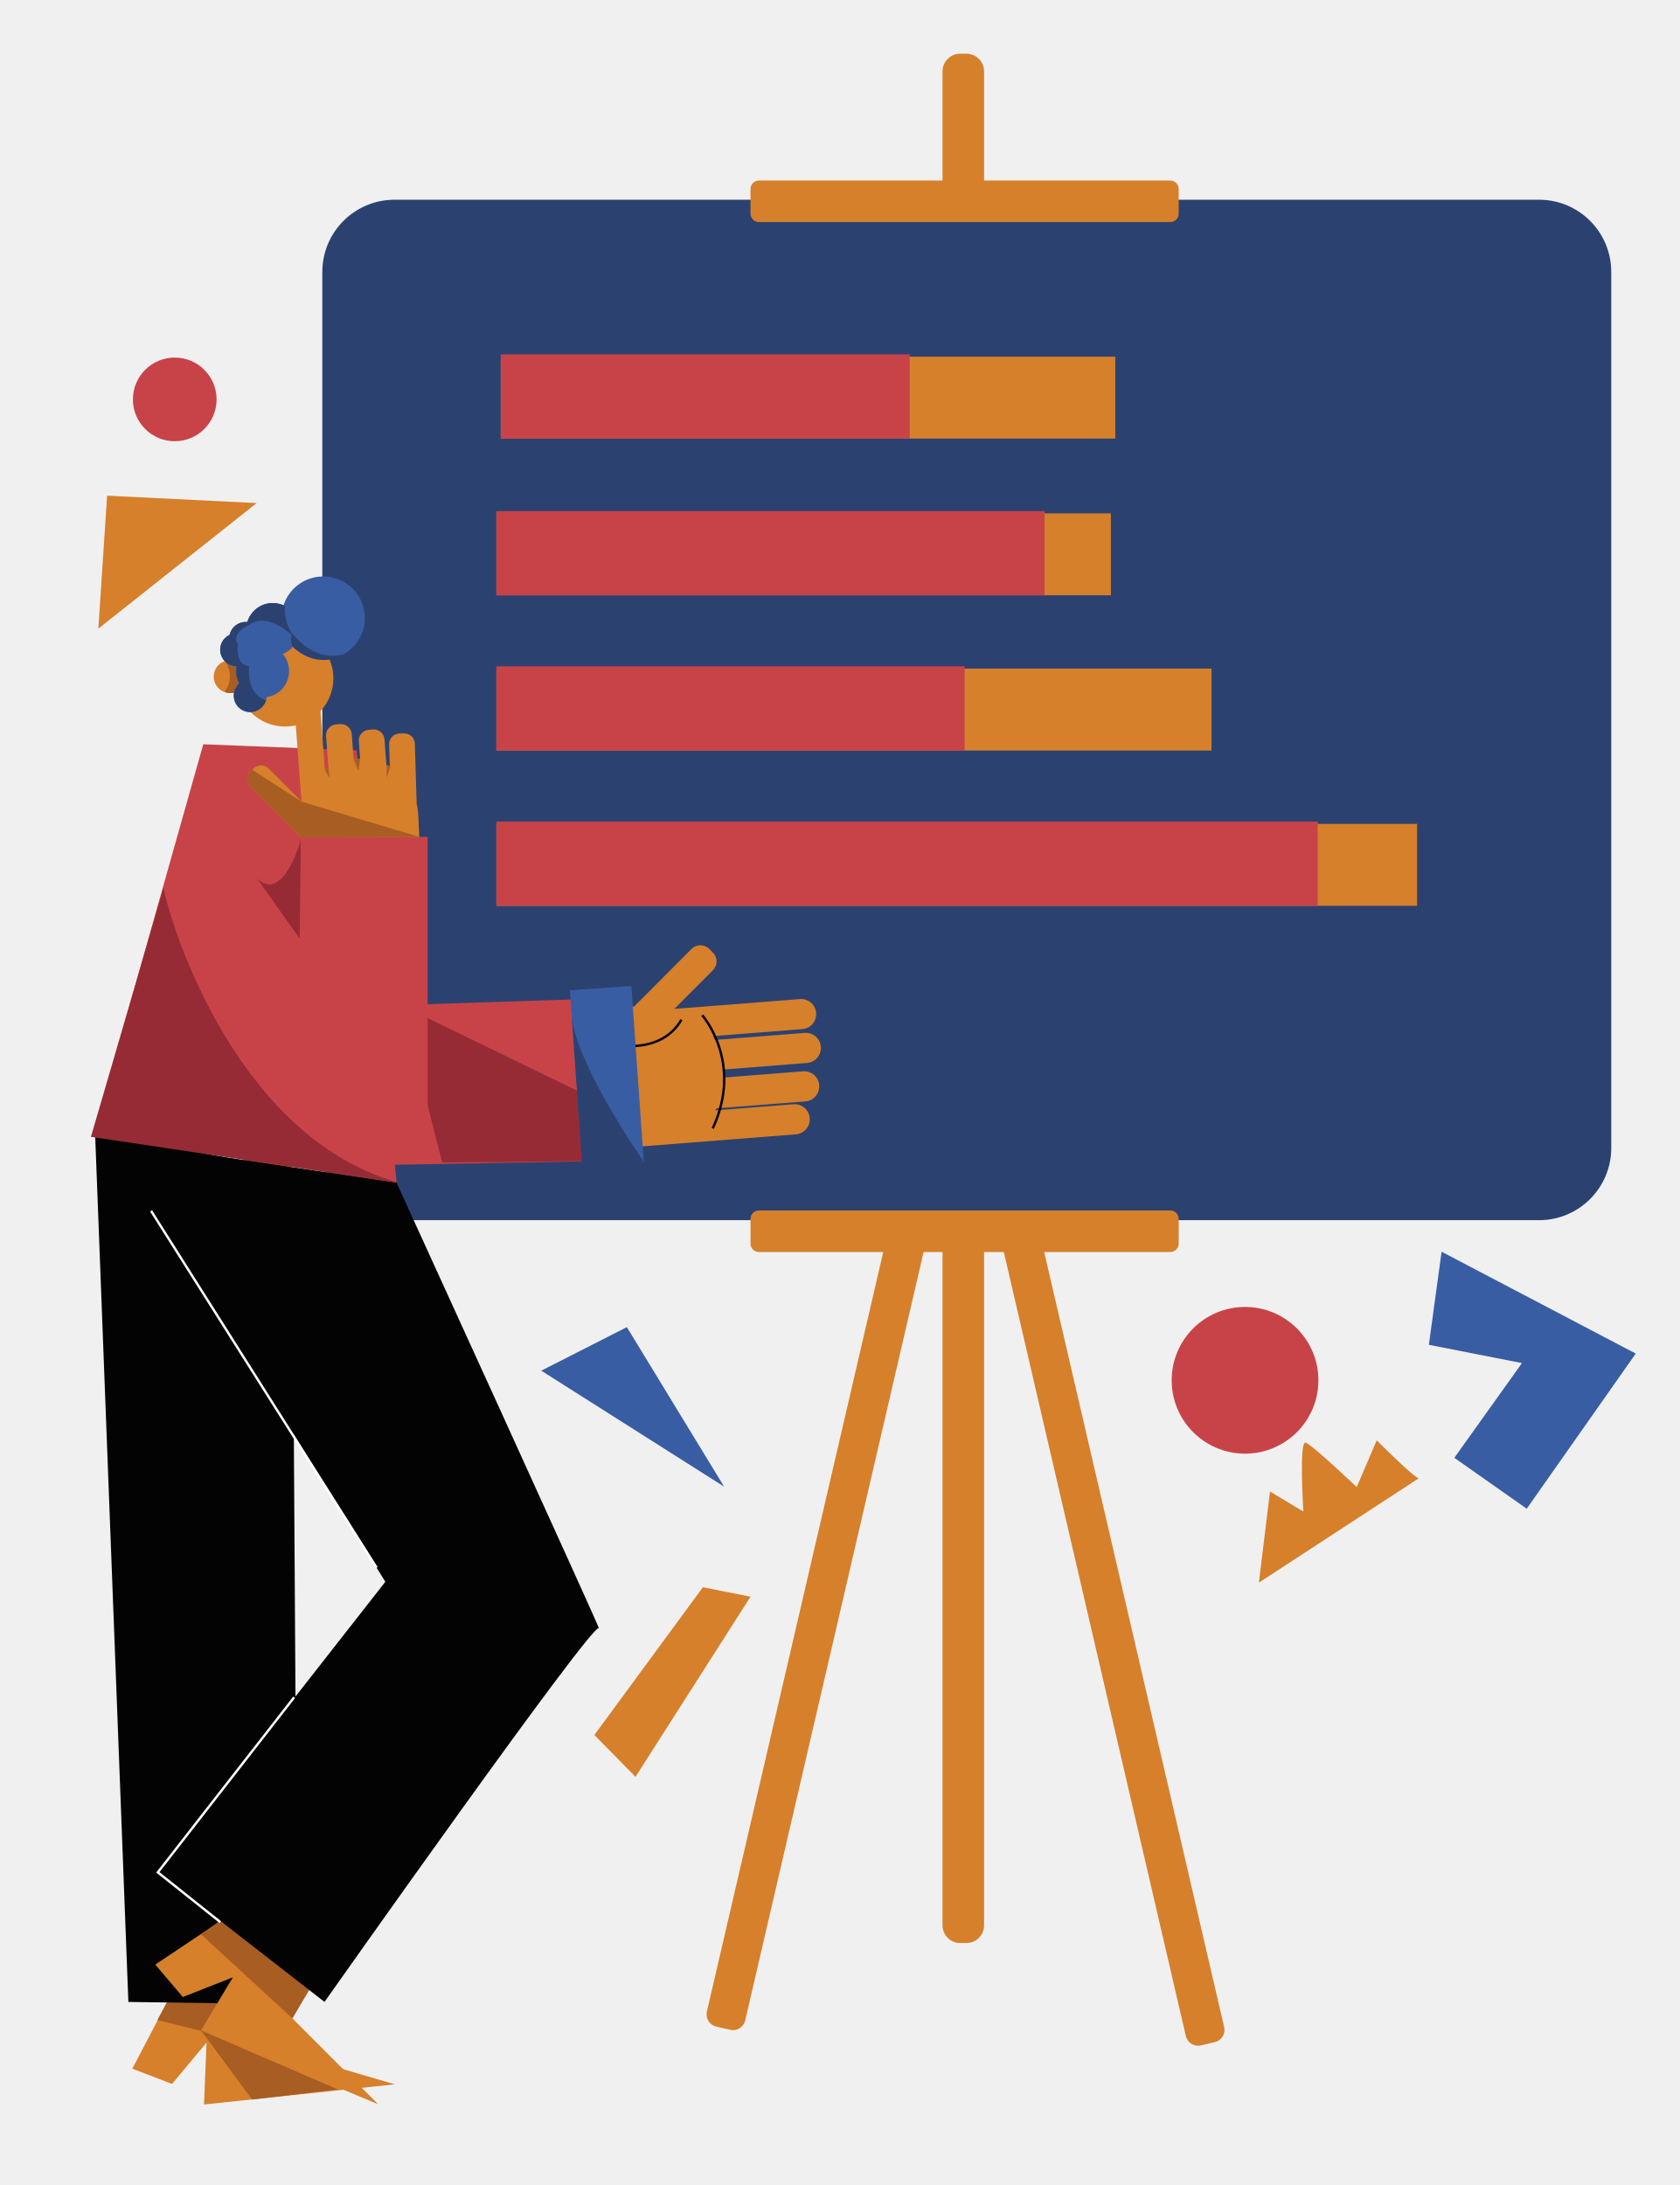
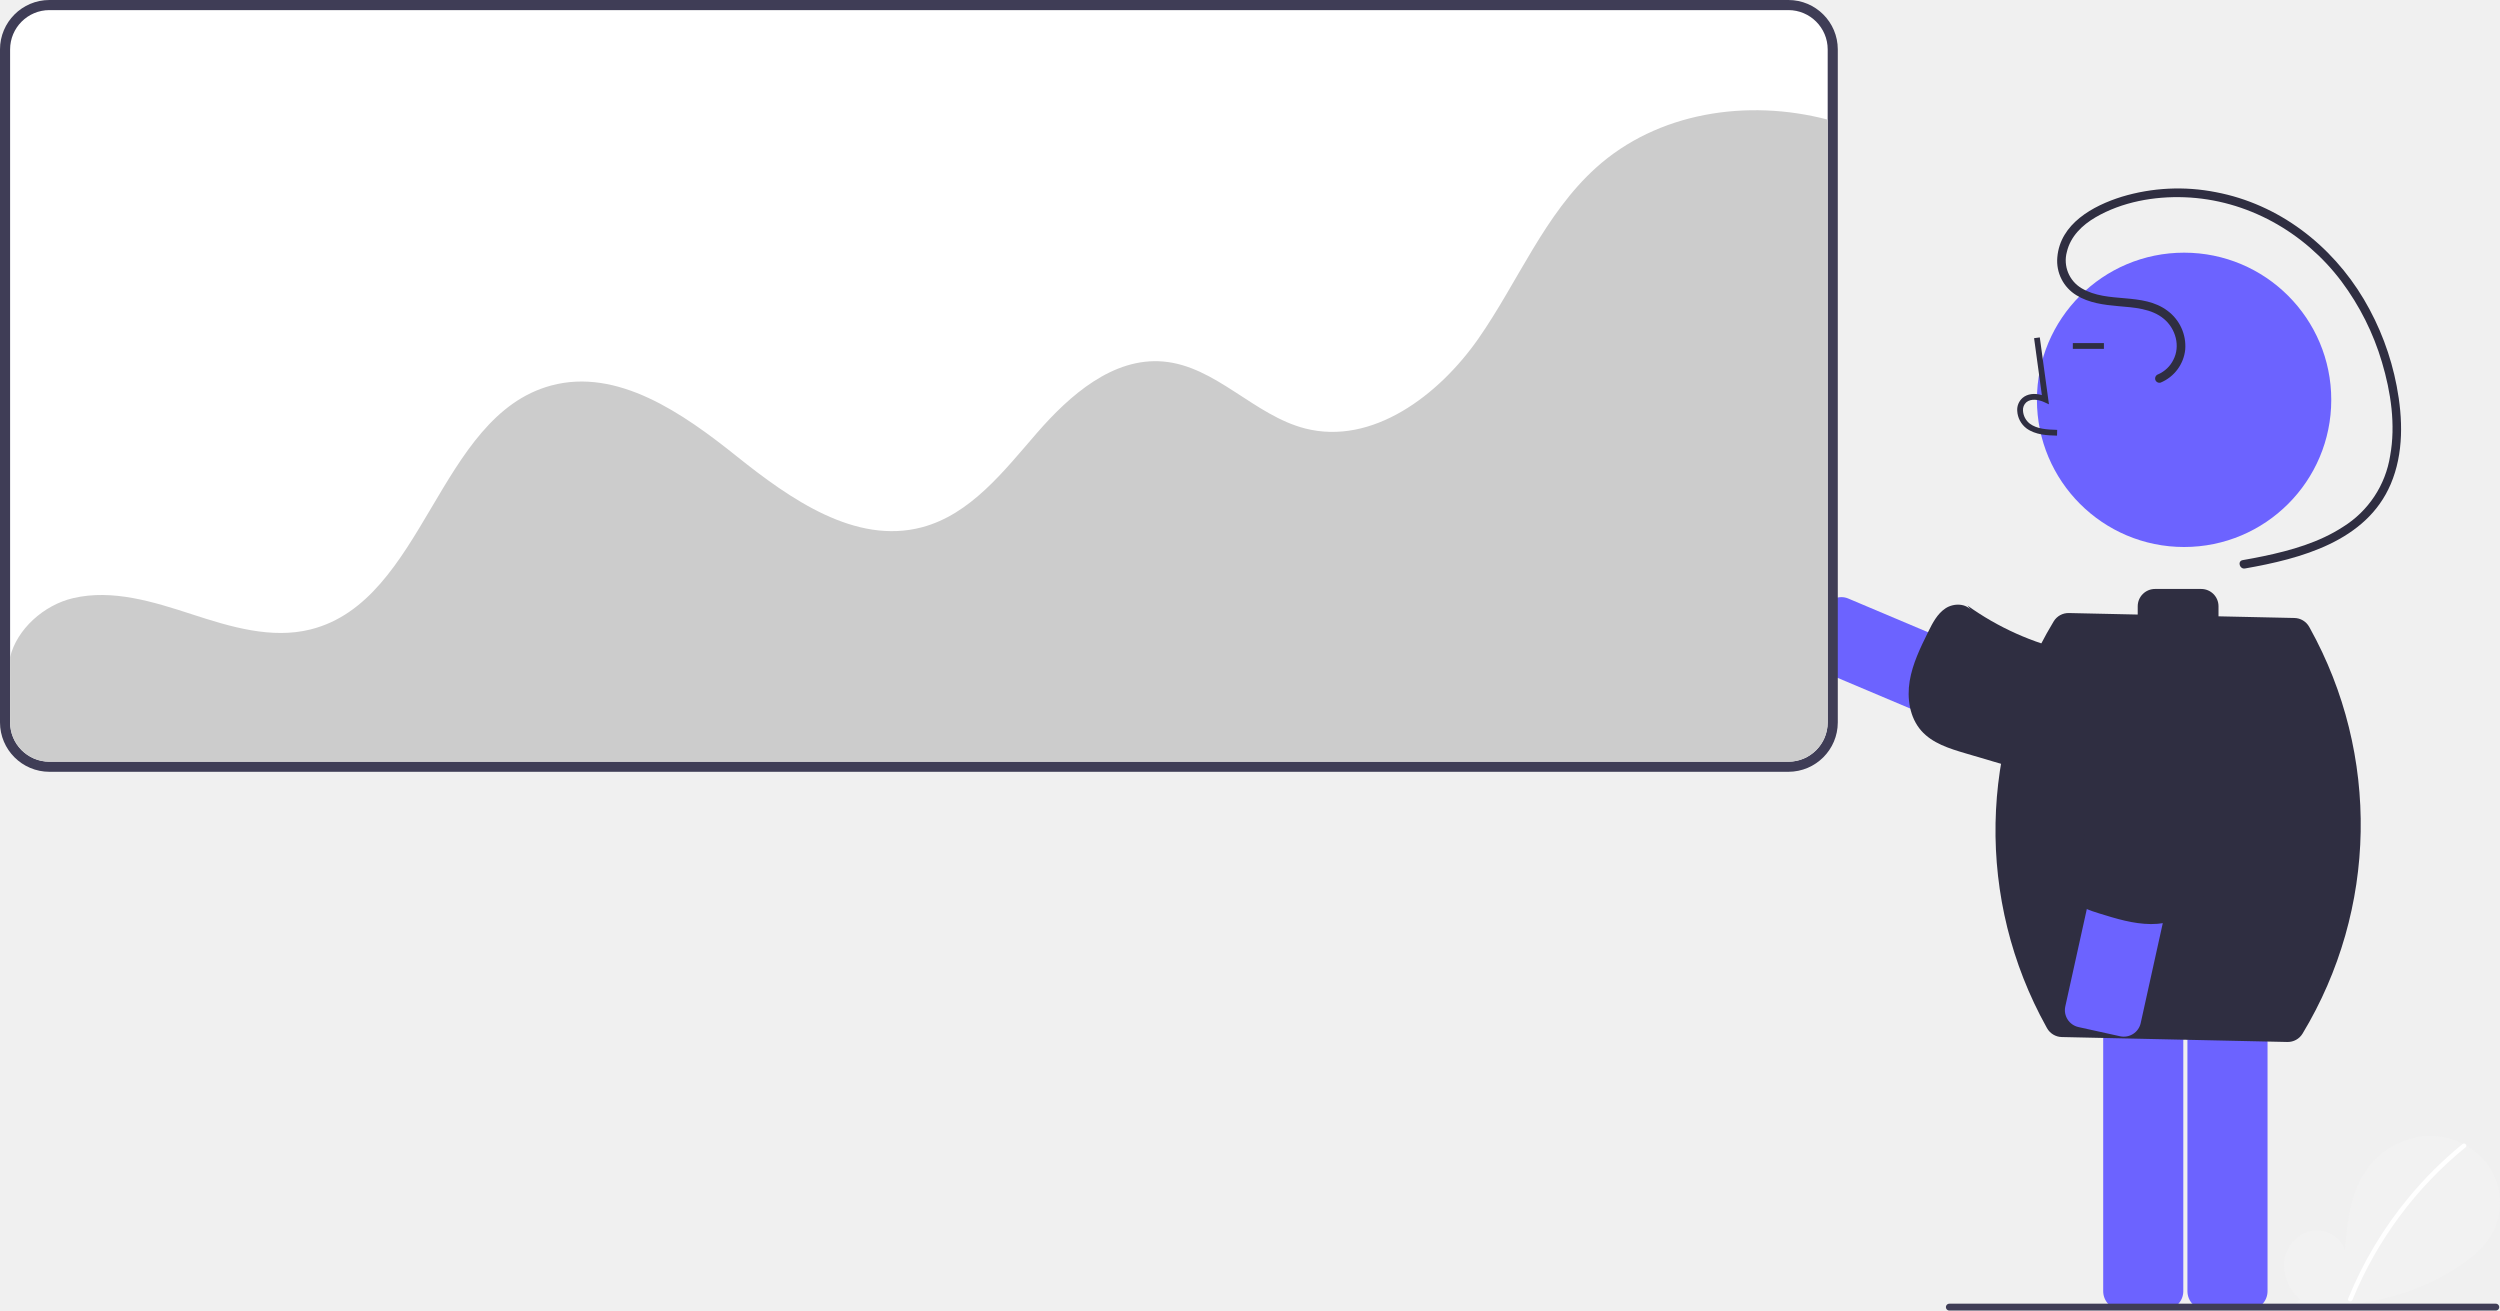
- <svg xmlns="http://www.w3.org/2000/svg" id="Capa_1" data-name="Capa 1" viewBox="0 0 1642.24 2136.97">
-   <rect x="615.64" y="1530.33" width="922.23" height="38.46" rx="12.26" transform="translate(2342.8 150.39) rotate(76.93)" fill="#d6802b" />
-   <rect x="350.45" y="1515.36" width="922.23" height="38.46" rx="12.26" transform="translate(2489.89 1090.94) rotate(103.07)" fill="#d6802b" />
-   <rect x="18.14" y="956.1" width="1847.76" height="40.63" rx="17.25" transform="translate(1918.44 34.4) rotate(90)" fill="#d6802b" />
-   <rect x="315.21" y="195.34" width="1260.46" height="998.02" rx="70.59" fill="#2b4271" />
-   <rect x="733.94" y="1183.86" width="418.74" height="40.63" rx="8.21" fill="#d6802b" />
-   <polygon points="182.89 1920.8 129.41 2023.22 168.23 2038.12 201.97 1997.71 199.49 2058.23 386.05 2038.52 272.27 2005.09 272.58 1935.23 182.89 1920.8" fill="#d6802b" />
-   <polygon points="164.61 1955.85 273.85 1960.35 272.27 2005.09 153.92 1975.63 164.61 1955.85" fill="#a85d23" />
-   <path d="M661.05,986.59l-1.64.12.47-.47Z" fill="#d6802b" />
-   <path d="M784.51,1006.51l-87.29,6.84q1.23,1.8,2.34,3.69l87.29-6.84a14.75,14.75,0,0,1,3.5,29.27c-.39.06-.79.11-1.2.14l-80.44,6.3c.07.78.12,1.59.16,2.38.08,1.84.1,3.67,0,5.48l76.48-6a14.75,14.75,0,0,1,3.5,29.26c-.4.07-.79.11-1.2.15l-87,6.81c-.36.68-.74,1.33-1.13,2l76.41-6a14.75,14.75,0,0,1,3.5,29.27c-.39.06-.79.1-1.2.14L603,1123.14l-.14-1.82-47.74,2.27-6.43-135.7L620,984.51l56.29-56.46a12.23,12.23,0,0,1,17.28,0l3.58,3.58a12.21,12.21,0,0,1,0,17.27l-37.25,37.36-.47.47,1.64-.12,121.16-9.49a14.75,14.75,0,0,1,3.5,29.27C785.31,1006.43,784.91,1006.47,784.51,1006.51Z" fill="#d6802b" />
-   <path d="M686.71,992.91s40.6,45.75,10.27,110.7" fill="none" stroke="#000" stroke-miterlimit="10" stroke-width="2.31" />
-   <path d="M596.12,1020.91s48.92,13,70.24-23.57" fill="none" stroke="#000" stroke-miterlimit="10" stroke-width="2.31" />
-   <polygon points="319.75 865.77 358.57 984.08 588.87 976.5 603.79 1135.2 242 1141.77 158.17 913.02 319.75 865.77" fill="#c84348" />
-   <polygon points="393.26 983.65 602.31 1085.12 603.79 1135.2 432.47 1136.98 393.26 983.65" fill="#962b35" />
-   <rect x="507.29" y="1022.26" width="172.34" height="60.21" transform="translate(-414.23 1718.86) rotate(-94.06)" fill="#395da3" />
-   <path d="M629.59,1136.19s-66-94.44-70.43-141.92L569.44,1142Z" fill="#2b4271" />
-   <circle cx="278.77" cy="663.33" r="47.26" fill="#d6802b" />
-   <circle cx="225.04" cy="661.77" r="16.03" fill="#d6802b" />
-   <polygon points="348.81 733.84 198.78 727.93 90.58 1111.24 387.79 1156.74 348.81 733.84" fill="#c84348" />
-   <polygon points="92.94 1107.41 125.53 1957.94 290.84 1960.3 285.72 1144.63 92.94 1107.41" fill="#030303" />
-   <polygon points="247.91 1857.19 151.86 1921.41 178.78 1953.11 227.77 1933.83 196.56 1985.75 369.72 2057.93 285.92 1974.03 319.69 1912.88 247.91 1857.19" fill="#d6802b" />
-   <polygon points="214.69 1879.04 308.76 1935.53 285.92 1974.03 196.51 1891.69 214.69 1879.04" fill="#a85d23" />
-   <path d="M108.25,1115.13,376.84,1547l-222.5,284.16,163,126.74s263.37-373.65,268.31-365.42-197.82-435.75-197.82-435.75Z" fill="#030303" />
-   <polyline points="215.4 1879.81 154.34 1831.17 287.67 1659.98" fill="none" stroke="#fff" stroke-miterlimit="10" stroke-width="2.31" />
-   <line x1="147.75" y1="1184.27" x2="368.33" y2="1533.23" fill="none" stroke="#fff" stroke-miterlimit="10" stroke-width="2.31" />
-   <polygon points="196.56 1985.75 330.47 2043.51 246.52 2053.39 196.56 1985.75" fill="#a85d23" />
-   <path d="M219.77,646.21s2.61,4.73,11.69,5.35c0,0-2.64,6,2.3,16.67,0,0-4.73,5.14-4.73,9.26,0,0-6.17,1-9.26-.83C219.77,676.66,231.09,662.47,219.77,646.21Z" fill="#a85d23" />
-   <path d="M412.4,873.4l-115.7,5.1-2.64-59.81-49.18-49.37-.14-.15a10.23,10.23,0,0,1-2.34-3.83l0,0a10.46,10.46,0,0,1,1.25-9.18,10,10,0,0,1,1.1-1.35l.17-.18,1.86-1.85,1.2-1.2a10.42,10.42,0,0,1,14.73,0l32.15,32.26L295,786c.13-.52.26-1,.41-1.54l-.57-.58-7.91-105.46a11.82,11.82,0,0,1,10.9-12.67l1.51-.11A11.82,11.82,0,0,1,312,676.49l5.72,76.25,0,0c1.12-.8,2.27-1.55,3.45-2.26h0l-2.29-30.53a10.71,10.71,0,0,1,9.88-11.49l3.7-.28A10.72,10.72,0,0,1,344,718l1.82,24.3h.06c.92-.09,1.84-.15,2.77-.19s1.73-.06,2.6-.06h.91l-1.27-17a10.57,10.57,0,0,1,9.74-11.32l4-.3A10.54,10.54,0,0,1,376,723.24l1.9,25.35c1.14.58,2.26,1.22,3.35,1.88L380.54,728a10.27,10.27,0,0,1,9.95-10.58l4.61-.14a10.27,10.27,0,0,1,10.57,10l1.79,59a58,58,0,0,1,1.59,11.2Z" fill="#d6802b" />
-   <path d="M381.28,750.52l0,.16v-.2Z" fill="#d6802b" />
-   <path d="M378.63,758.68l-1,2.94.17-13,0,0Z" fill="#d6802b" />
-   <path d="M294.84,783.84l.57.58c-.15.51-.28,1-.41,1.54Z" fill="#d6802b" />
-   <rect x="277.04" y="818.52" width="141.15" height="277.6" fill="#c84348" />
-   <path d="M251.38,859.16,293.08,918l1.07-96.24S277,883.75,251.38,859.16Z" fill="#962b35" />
-   <path d="M295.41,784.42c-.15.51-.28,1-.41,1.54l-.16-2.12Z" fill="#d6802b" />
-   <polygon points="294.25 818.88 293.79 818.88 293.8 818.43 294.25 818.88" fill="#a85d23" />
-   <path d="M410,818.47l-115.77.42-.45-.45-48.92-49.11-.14-.15a14.3,14.3,0,0,1-2.34-3.83l0,0a8.82,8.82,0,0,1,1-8.92l.21-.26,1.1-1.35,1.78-2.19.25.16,48,31.21v0Z" fill="#a85d23" />
-   <polygon points="294.65 818.88 294.65 819.28 294.25 818.88 294.65 818.88" fill="#a85d23" />
-   <path d="M322.13,761.23l-4.37-8.51c1.12-.8,2.27-1.55,3.45-2.26Z" fill="#a85d23" />
-   <path d="M352.13,742.1l-1.54,12.15-4.71-11.91c.92-.09,1.84-.15,2.77-.19s1.73-.06,2.6-.06Z" fill="#a85d23" />
-   <path d="M381.76,749.67l-.05.16-2.6,8-1,2.94.17-13,0,0c1.14.58,2.26,1.22,3.35,1.88Z" fill="#a85d23" />
-   <circle cx="1217.54" cy="1349.96" r="71.74" fill="#c84348" />
-   <path d="M1387.62,1445.67l-156.53,102.18,10.87-89.14,32.61,19.57s-4.34-69.57,2.18-67.4,50,43.48,50,43.48l19.57-45.65S1385.45,1447.84,1387.62,1445.67Z" fill="#d6802b" />
-   <polygon points="1409.76 1224.2 1599.63 1323.81 1493.02 1475.55 1422.21 1425.75 1488.35 1333.14 1397.31 1315.24 1409.76 1224.2" fill="#395da3" />
-   <polygon points="733.94 1561.59 621.46 1737.79 581.24 1696.85 687.36 1552.38 733.94 1561.59" fill="#d6802b" />
-   <polygon points="613.01 1297.96 708.11 1453.95 529.31 1340.54 613.01 1297.96" fill="#395da3" />
-   <polygon points="96.19 614.82 250.99 492.01 104.72 484.77 96.19 614.82" fill="#d6802b" />
-   <circle cx="170.88" cy="390.62" r="40.91" fill="#c84348" />
-   <path d="M356.8,604.44a40.74,40.74,0,0,1-70.34,28,26,26,0,0,1-9.83,7.15,25.93,25.93,0,0,1-15.87,42.33,16.42,16.42,0,0,1-.61,3.06A16.15,16.15,0,1,1,230,673.66v0a16.47,16.47,0,0,1,3.88-5.3,25.7,25.7,0,0,1-3-12,26.25,26.25,0,0,1,.43-4.73,16.16,16.16,0,0,1-6.77-30.76,16.15,16.15,0,0,1,15.76-12.62c.53,0,1,0,1.57.07a25.93,25.93,0,0,1,35.4-16.31,40.75,40.75,0,0,1,79.53,12.5Z" fill="#395da3" />
-   <path d="M160.13,867.82c-1.09,6.72,59.4,242.35,231,289.26L88.91,1111.84Z" fill="#962b35" />
-   <path d="M336.43,639.62s-22.63,17.08-50.2-7c0,0-2.66-4.43-1.08-11.79-6.9-6-26.39-20.81-41-9.87,0,0-19.13,8.15-11.48,19.12,0,0-3.06,20.14,11,21.42,0,0-4,26.32,16.55,33.46A16.15,16.15,0,1,1,230,673.66v0a22,22,0,0,1,2.22-2.68l-.28-.52a15.43,15.43,0,0,1,1.94-2.1,25.7,25.7,0,0,1-3-12,26.25,26.25,0,0,1,.43-4.73,16.16,16.16,0,0,1-6.77-30.76,16.15,16.15,0,0,1,15.76-12.62c.53,0,1,0,1.57.07a25.92,25.92,0,0,1,36.88-15.59c-.49,5.1-.3,15.38,6.68,27l.18-.64S306.6,648.68,336.43,639.62Z" fill="#2b4271" />
-   <rect x="489.7" y="348.82" width="600.95" height="80.11" fill="#d6802b" />
-   <rect x="489.7" y="346.59" width="399.92" height="82.34" fill="#c84348" />
-   <rect x="485.43" y="502.09" width="600.95" height="80.11" fill="#d6802b" />
-   <rect x="485.43" y="499.86" width="536.08" height="82.34" fill="#c84348" />
-   <rect x="733.94" y="176.57" width="418.74" height="40.63" rx="8.21" fill="#d6802b" />
-   <rect x="485.43" y="653.93" width="699.33" height="80.11" fill="#d6802b" />
-   <rect x="485.43" y="651.7" width="457.92" height="82.34" fill="#c84348" />
-   <rect x="485.43" y="805.77" width="900.36" height="80.11" fill="#d6802b" />
-   <rect x="485.43" y="803.54" width="803.16" height="82.34" fill="#c84348" />
+ <svg xmlns="http://www.w3.org/2000/svg" data-name="Layer 1" width="866.36" height="454.167" viewBox="0 0 866.36 454.167">
+   <path d="M963.883,673.143a15.278,15.278,0,0,1-5.482-13.17c.603-4.919,4.338-9.441,9.182-10.486s10.367,1.847,11.838,6.579c.81-9.124,1.743-18.63,6.594-26.399a27.958,27.958,0,0,1,20.244-12.97,25.085,25.085,0,0,1,22.067,9.008,22.766,22.766,0,0,1,2.8,23.439c-2.653,5.504-7.541,9.6-12.662,12.932a81.717,81.717,0,0,1-55.889,12.227" transform="translate(-166.8199 -222.9166)" fill="#f2f2f2" />
+   <path d="M1020.173,619.387a133.701,133.701,0,0,0-18.633,18.502,134.091,134.091,0,0,0-20.986,35.07c-.378.926,1.126,1.329,1.5.413a133.337,133.337,0,0,1,39.219-52.886c.776-.632-.33-1.727-1.1-1.1Z" transform="translate(-166.8199 -222.9166)" fill="#fff" />
+   <path d="M851.376,399.083h14.76a6,6,0,0,1,6,6V520.717a13.38,13.38,0,0,1-13.38,13.38h0a13.38,13.38,0,0,1-13.38-13.38V405.083A6,6,0,0,1,851.376,399.083Z" transform="translate(-72.10722 853.1037) rotate(-67.09387)" fill="#6c63ff" />
+   <path d="M850.183,434.8c-1.853-2.881-6.312-2.953-9.168-1.062s-4.495,5.108-6.009,8.18c-2.691,5.459-5.415,11.018-6.402,17.024s.001,12.633,4.024,17.199c3.829,4.346,9.693,6.176,15.248,7.815l52.112,15.375c5.513,1.626,11.547,3.234,16.862,1.046a17.218,17.218,0,0,0,8.025-7.602,26.666,26.666,0,0,0-4.283-31.309c-9.368-9.24-23.832-9.993-36.672-12.869a97.032,97.032,0,0,1-35.321-15.853" transform="translate(-166.8199 -222.9166)" fill="#2f2e41" />
+   <path d="M946.122,676.87H931.362a6.508,6.508,0,0,1-6.5-6.5V547.356a6.508,6.508,0,0,1,6.5-6.5h14.76a6.508,6.508,0,0,1,6.5,6.5V670.37A6.508,6.508,0,0,1,946.122,676.87Z" transform="translate(-166.8199 -222.9166)" fill="#6c63ff" />
+   <path d="M916.93,676.87H902.17a6.508,6.508,0,0,1-6.5-6.5V547.356a6.508,6.508,0,0,1,6.5-6.5h14.76a6.508,6.508,0,0,1,6.5,6.5V670.37A6.508,6.508,0,0,1,916.93,676.87Z" transform="translate(-166.8199 -222.9166)" fill="#6c63ff" />
+   <circle cx="756.885" cy="138.561" r="51" fill="#6c63ff" />
+   <path d="M879.668,373.887c-3.306-.092-7.42-.207-10.59-2.522a8.133,8.133,0,0,1-3.2-6.073,5.471,5.471,0,0,1,1.86-4.493c1.656-1.399,4.073-1.727,6.678-.961l-2.699-19.726,1.981-.271,3.173,23.19-1.655-.759c-1.918-.88-4.552-1.328-6.188.055a3.515,3.515,0,0,0-1.153,2.896,6.147,6.147,0,0,0,2.381,4.528c2.467,1.802,5.746,2.034,9.466,2.138Z" transform="translate(-166.8199 -222.9166)" fill="#2f2e41" />
+   <rect x="718.326" y="118.896" width="10.772" height="2" fill="#2f2e41" />
+   <path d="M915.552,355.514a13.984,13.984,0,0,0,8.547-11.467,15.259,15.259,0,0,0-6.108-13.412c-8.7-6.565-20.695-2.411-29.804-7.823a11.222,11.222,0,0,1-5.11-12.594c1.252-5.382,5.326-9.311,9.962-12.008,9.166-5.333,20.325-7.322,30.825-6.934,21.591.798,41.482,12.009,54.38,29.162a88.796,88.796,0,0,1,14.029,27.988c3.085,10.355,4.794,21.693,2.838,32.425a35.482,35.482,0,0,1-16.325,24.644c-8.282,5.393-17.994,8.158-27.58,10.162-2.39.5-4.791.947-7.197,1.369-1.898.333-1.094,3.224.798,2.893,19.311-3.387,42.051-9.373,50.501-29.23,4.548-10.686,4.223-22.785,2.072-33.996a93.36,93.36,0,0,0-11.372-30.046c-11.222-18.862-29.49-32.98-51.246-37.125a67.576,67.576,0,0,0-32.664,1.578c-10.005,3.122-21.368,9.342-22.329,21.01a13.91,13.91,0,0,0,6.607,13.111c4.339,2.697,9.57,3.356,14.555,3.792,5.373.47,11.533.792,15.841,4.462,4.013,3.419,5.696,9.342,3.211,14.145a10.662,10.662,0,0,1-5.228,5,1.552,1.552,0,0,0-1.048,1.845,1.508,1.508,0,0,0,1.845,1.048Z" transform="translate(-166.8199 -222.9166)" fill="#2f2e41" />
+   <path d="M967.271,440.536l-.208-.375a6,6,0,0,0-5.114-3.085l-26.317-.577v-3.481a6,6,0,0,0-6-6h-16a6,6,0,0,0-6,6v2.867l-23.857-.523a6,6,0,0,0-5.269,2.899v0a140.273,140.273,0,0,0-2.513,140.576l.208.375a6,6,0,0,0,5.113,3.085l78.174,1.713a6,6,0,0,0,5.269-2.899v-0A140.272,140.272,0,0,0,967.271,440.536Z" transform="translate(-166.8199 -222.9166)" fill="#2f2e41" />
+   <path d="M901.494,447.009h14.76a6,6,0,0,1,6,6V568.643A13.38,13.38,0,0,1,908.874,582.023h0a13.38,13.38,0,0,1-13.38-13.38V453.009a6,6,0,0,1,6-6Z" transform="translate(1518.498 990.1066) rotate(-167.539)" fill="#6c63ff" />
+   <path d="M884.985,525.613c-2.555,2.282-1.928,6.696.387,9.221s5.749,3.639,9.021,4.654c5.813,1.803,11.73,3.622,17.816,3.657s12.477-1.979,16.357-6.668c3.692-4.463,4.581-10.541,5.33-16.284l7.022-53.877c.743-5.7,1.386-11.911-1.608-16.818a17.218,17.218,0,0,0-8.765-6.735,26.666,26.666,0,0,0-30.252,9.134c-7.659,10.7-6.137,25.103-6.966,38.235a97.032,97.032,0,0,1-10.124,37.368" transform="translate(-166.8199 -222.9166)" fill="#2f2e41" />
+   <path d="M786.577,490.379H183.939a17.139,17.139,0,0,1-17.119-17.119V240.036a17.139,17.139,0,0,1,17.119-17.119H786.577A17.139,17.139,0,0,1,803.696,240.036V473.26A17.139,17.139,0,0,1,786.577,490.379Z" transform="translate(-166.8199 -222.9166)" fill="#3f3d56" />
+   <path d="M786.577,226.417H183.939a13.637,13.637,0,0,0-13.619,13.619V473.26a13.637,13.637,0,0,0,13.619,13.619H786.577a13.637,13.637,0,0,0,13.619-13.619V240.036A13.637,13.637,0,0,0,786.577,226.417Z" transform="translate(-166.8199 -222.9166)" fill="#fff" />
+   <path d="M800.196,264.371v208.889A13.637,13.637,0,0,1,786.577,486.879H183.939a13.637,13.637,0,0,1-13.619-13.619V450.618c2.349-9.652,11.687-18.054,21.867-20.428,13.662-3.183,27.817,1.268,41.163,5.609,13.338,4.341,27.57,8.665,41.172,5.226,39.478-9.95,43.989-73.908,83.288-84.506,23.016-6.205,45.641,9.584,64.256,24.48,18.615,14.887,41.164,30.736,64.214,24.65,16.879-4.46,28.404-19.467,39.844-32.651,11.44-13.185,26.455-26.319,43.845-24.795,18.207,1.592,31.451,18.675,49.156,23.203,23.28,5.941,46.296-11.465,60.043-31.17,13.738-19.705,22.871-43.061,40.695-59.157C741.149,261.851,772.269,257.042,800.196,264.371Z" transform="translate(-166.8199 -222.9166)" fill="#ccc" />
+   <path d="M1031.681,677.083h-189.294a1.191,1.191,0,1,1,0-2.381h189.294a1.191,1.191,0,1,1,0,2.381Z" transform="translate(-166.8199 -222.9166)" fill="#3f3d56" />
</svg>
